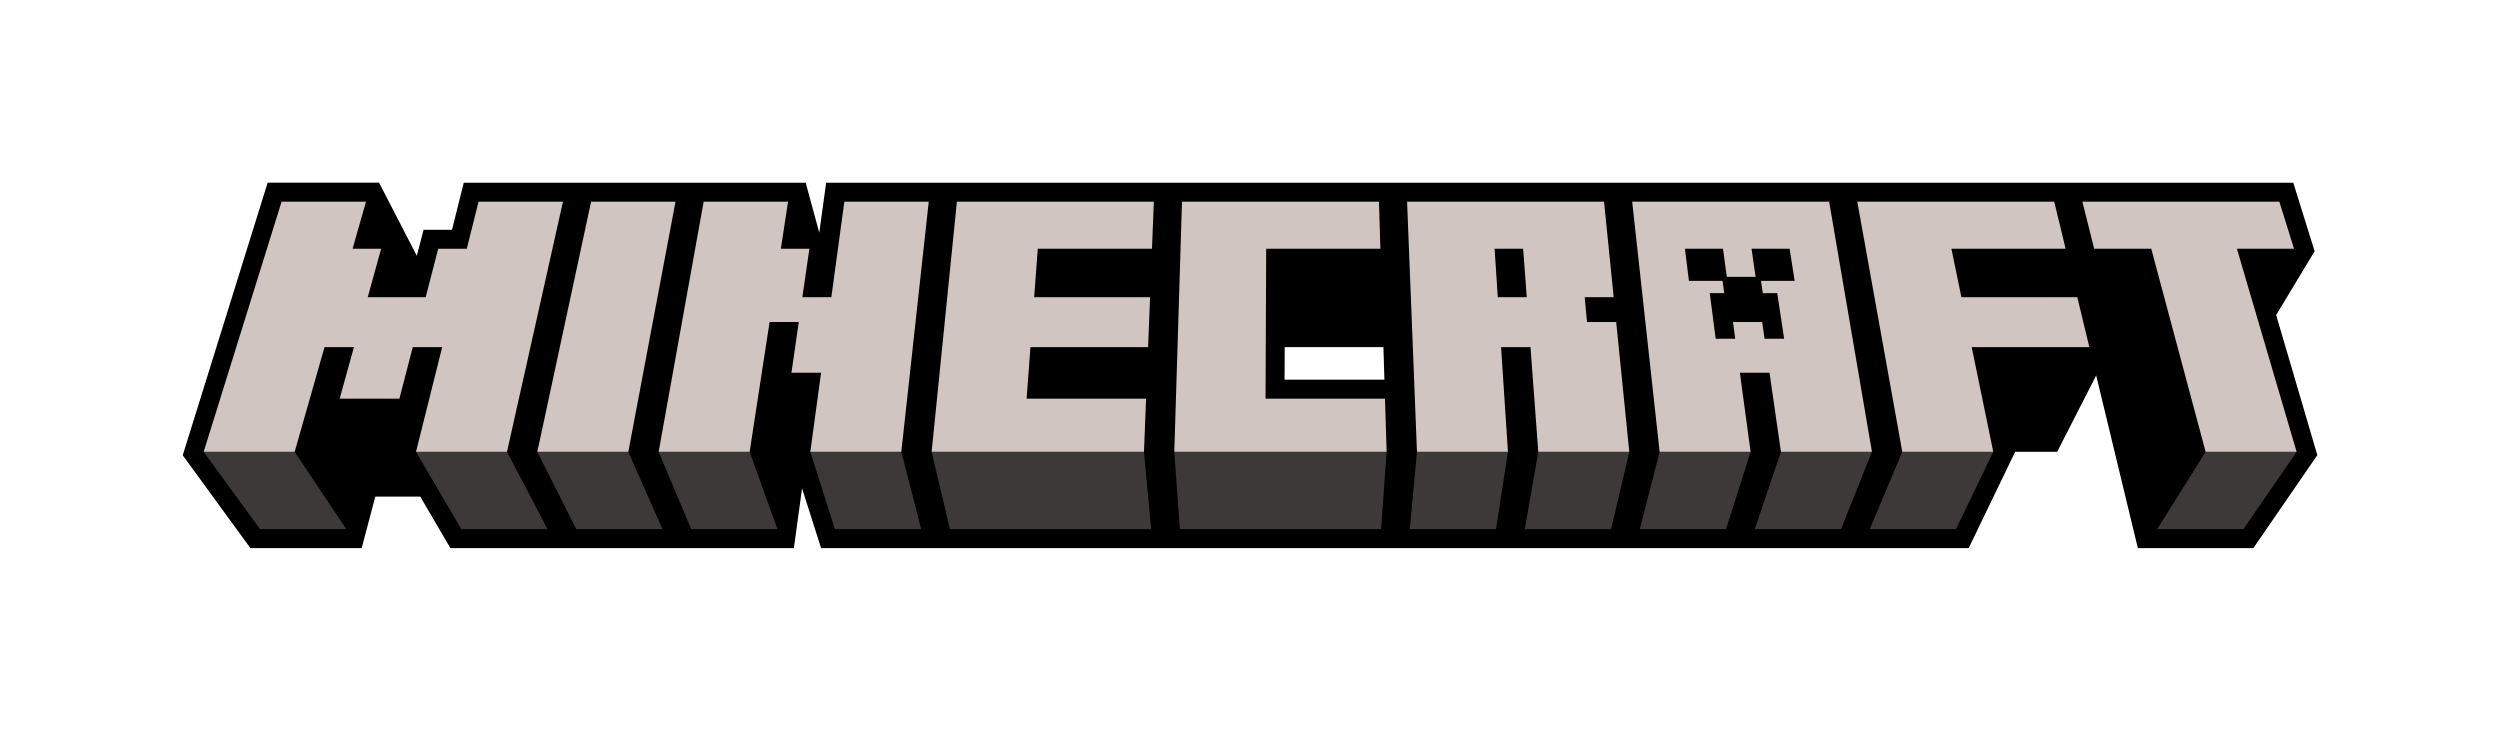
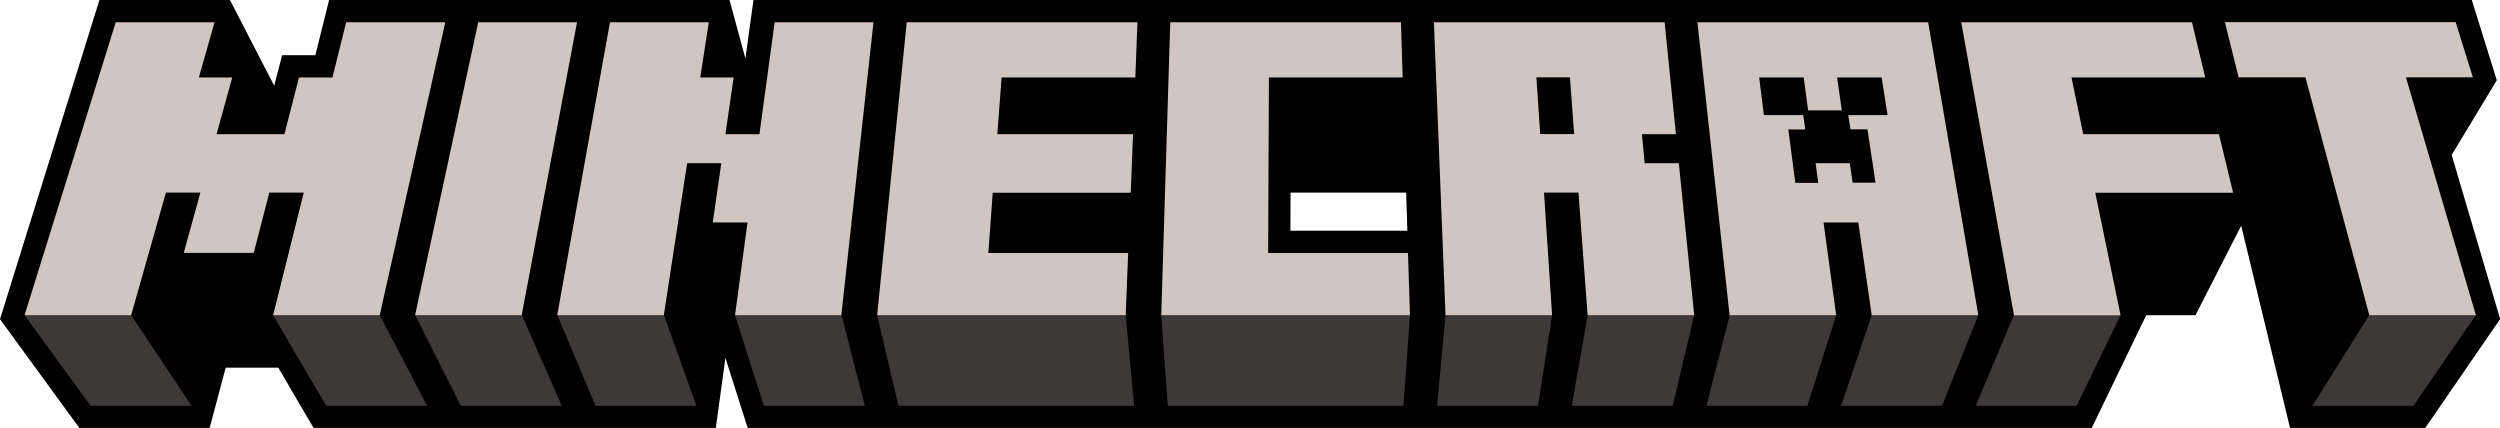
- <svg xmlns="http://www.w3.org/2000/svg" viewBox="0 0 1920 561.26">
-   <path d="m1748.08 241.947 29.553-49.007-16.395-52.625h-1126.756l-5.274 38.404-10.442-38.404h-262.594l-9.043 36.157h-21.831l-5.177 19.996-28.988-56.154h-85.575l-65.22 209.344 51.97 71.284 85.465.001 10.456-39.55h34.518l23.146 39.549h263.807l6.282-45.869 14.602 45.869h881.365l35.681-73.944h32.266l29.97-58.654 32 132.598h88.725l49.119-71.403zm-761.533 49.663.11-24.988h75.807l.767 24.988z" />
-   <g fill="#3d3938">
-     <path d="m199.709 406.391-43.299-59.39h69.889l39.637 59.391z" />
-     <path d="m482.546 347.001h-69.886l29.883 59.391h66.227z" />
-     <path d="m505.842 347.001 25.004 59.391h66.228l-21.346-59.391z" />
-     <path d="m715.501 347.001 14.027 59.391h154.531l-5.49-59.391z" />
-     <path d="m1064.934 347.001-4.268 59.391h-154.531l-4.271-59.391z" />
-     <path d="m1088.229 347.001h69.884l-9.144 59.391h-66.227z" />
-     <path d="m1181.41 347.001-10.365 59.391h66.227l14.024-59.391z" />
-     <path d="m1274.591 347.001-15.243 59.39 66.228.001 18.902-59.391z" />
-     <path d="m1367.773 347.001-20.122 59.391h66.228l23.78-59.391z" />
-     <path d="m1460.954 347.001-24.999 59.391h66.227l28.66-59.391z" />
-     <path d="m1693.909 347.001-37.196 59.391h66.227l40.856-59.391z" />
-     <path d="m622.319 347.001 18.906 59.391h66.228l-15.248-59.391z" />
-     <path d="m319.48 347.001h69.888l31.099 59.391h-66.228z" />
+ <svg xmlns="http://www.w3.org/2000/svg" version="1.1" id="MCCB_Logo_Primary" x="0px" y="0px" viewBox="0 0 1639.4 280.6" style="enable-background:new 0 0 1639.4 280.6;" xml:space="preserve">
+   <style type="text/css">
+ 	.MCCB-0{fill:#3D3938;}
+ 	.MCCB-1{fill:#D0C5C0;}
+ </style>
+   <g>
+     <path d="M1607.7,101.6l29.6-49L1620.9,0H494.1l-5.3,38.4L478.4,0H215.8l-9,36.2H185l-5.2,20L150.8,0H65.2L0,209.3l52,71.3l85.5,0   l10.5-39.5h34.5l23.1,39.5h263.8l6.3-45.9l14.6,45.9h881.4l35.7-73.9h32.3l30-58.7l32,132.6h88.7l49.1-71.4L1607.7,101.6z    M846.2,151.3l0.1-25h75.8l0.8,25H846.2z" />
+     <polygon class="MCCB-0" points="59.4,266.1 16.1,206.7 86,206.7 125.6,266.1  " />
+     <polygon class="MCCB-0" points="342.2,206.7 272.3,206.7 302.2,266.1 368.4,266.1  " />
+     <polygon class="MCCB-0" points="365.5,206.7 390.5,266.1 456.7,266.1 435.4,206.7  " />
+     <polygon class="MCCB-0" points="575.2,206.7 589.2,266.1 743.7,266.1 738.2,206.7  " />
+     <polygon class="MCCB-0" points="924.6,206.7 920.3,266.1 765.8,266.1 761.5,206.7  " />
+     <polygon class="MCCB-0" points="947.9,206.7 1017.8,206.7 1008.6,266.1 942.4,266.1  " />
+     <polygon class="MCCB-0" points="1041.1,206.7 1030.7,266.1 1096.9,266.1 1111,206.7  " />
+     <polygon class="MCCB-0" points="1134.3,206.7 1119,266.1 1185.2,266.1 1204.1,206.7  " />
+     <polygon class="MCCB-0" points="1227.4,206.7 1207.3,266.1 1273.5,266.1 1297.3,206.7  " />
+     <polygon class="MCCB-0" points="1320.6,206.7 1295.6,266.1 1361.8,266.1 1390.5,206.7  " />
+     <polygon class="MCCB-0" points="1553.6,206.7 1516.4,266.1 1582.6,266.1 1623.5,206.7  " />
+     <polygon class="MCCB-0" points="482,206.7 500.9,266.1 567.1,266.1 551.9,206.7  " />
+     <polygon class="MCCB-0" points="179.1,206.7 249,206.7 280.1,266.1 213.9,266.1  " />
+     <g>
+       <g>
+         <path class="MCCB-1" d="M199.2,126.3h-22.6l-10.2,39.5h-45.9l10.9-39.5h-22.6L86,206.7H16.1L75.9,14.6h64.8l-10.3,36.2h21.9     l-10.3,37.2h44.5l9.6-37.2h21.9l9-36.2H292l-43,192.1h-69.9L199.2,126.3z" />
+         <path class="MCCB-1" d="M313.6,14.6h64.8l-36.3,192.1h-69.9L313.6,14.6z" />
+         <path class="MCCB-1" d="M594.6,14.6h151.3l-1.4,36.2h-87.7l-2.8,37.2h89l-1.5,38.4H651l-2.9,39.5h91.7l-1.6,40.8H575.2L594.6,14.6z" />
+         <path class="MCCB-1" d="M767.4,14.6h151.3l1.1,36.2h-87.7l-0.5,115.1h91.7l1.3,40.8H761.5L767.4,14.6z" />
+         <path class="MCCB-1" d="M1035.1,126.3h-22.6l5.3,80.4h-69.9l-7.6-192.1l151.3,0l7.4,73.4h-22.3l1.8,19h22.4l10.1,99.7h-69.9     L1035.1,126.3z M1007.5,50.7l2.5,37.2h22.3l-2.8-37.2H1007.5z" />
+         <path class="MCCB-1" d="M1286.1,14.6h151.3l8.7,36.2h-87.7l7.7,37.2h89l9.3,38.4h-90.4l16.6,80.4h-69.9L1286.1,14.6z" />
+         <path class="MCCB-1" d="M1511.8,50.7H1468l-9-36.2h151.3l11.3,36.2h-43.9l45.9,156h-69.9L1511.8,50.7z" />
+         <path class="MCCB-1" d="M490.2,145.9h-22.8l5.6-38.9h-22.4l-15.3,99.7h-69.9l34.6-192.1h64.8l-5.6,36.2h21.9l-5.4,37.2h22.3l10-73.4     h64.8l-21.1,192.1H482L490.2,145.9z" />
+       </g>
+       <path class="MCCB-1" d="M1264.4,14.6h-151.3l21.1,192.1h69.9l-8.3-60.8h22.8l8.8,60.8h69.9L1264.4,14.6z M1213.5,84.8h11.1l5.3,35    h-15L1213,107h-22.4l1.7,12.9h-15l-4.6-35h11.1l-1.3-9.4h-25.8l-3.1-24.7h29.2l2.9,21.6h22.1l-3.1-21.6h29.2l3.9,24.7h-25.8    L1213.5,84.8z" />
+     </g>
  </g>
-   <path d="m339.582 266.622h-22.59l-10.236 39.54h-45.874l10.93-39.54h-22.59l-22.925 80.378h-69.886l59.858-192.132h64.828l-10.313 36.157h21.927l-10.293 37.235h44.507l9.64-37.235h21.927l9.043-36.157h64.831l-42.996 192.132h-69.888z" fill="#d0c5c0" />
-   <path d="m453.97 154.868h64.828l-36.252 192.132h-69.887z" fill="#d0c5c0" />
-   <path d="m734.891 154.868h151.265l-1.428 36.157h-87.707l-2.778 37.235h89.014l-1.515 38.362h-90.36l-2.95 39.54h91.748l-1.613 40.838h-163.069z" fill="#d0c5c0" />
-   <path d="m907.766 154.868h151.265l1.111 36.157h-87.707l-.504 115.137h91.747l1.254 40.838h-163.068z" fill="#d0c5c0" />
-   <path d="m1175.414 266.622h-22.591l5.29 80.378h-69.885l-7.587-192.133 151.265 0 7.407 73.393h-22.254l1.755 19.037h22.42l10.062 99.703h-69.886zm-27.566-75.597 2.45 37.235h22.255l-2.778-37.235z" fill="#d0c5c0" />
-   <path d="m1426.39 154.868h151.265l8.726 36.157h-87.707l7.678 37.235h89.015l9.258 38.362h-90.36l16.576 80.378h-69.887z" fill="#d0c5c0" />
-   <path d="m1652.161 191.026h-43.853l-9.043-36.157h151.265l11.265 36.157h-43.853l45.856 155.975h-69.887z" fill="#d0c5c0" />
-   <path d="m630.584 286.242h-22.762l5.639-38.944h-22.42l-15.312 99.703h-69.886l34.566-192.132h64.828l-5.553 36.157h21.927l-5.392 37.235h22.253l9.983-73.393h64.828l-21.077 192.132h-69.886z" fill="#d0c5c0" />
-   <path d="m1404.78 154.868h-151.265l21.076 192.132h69.886l-8.265-60.759h22.763l8.798 60.759h69.886zm-50.952 70.247h11.113l5.278 35.033h-15.022l-1.861-12.851h-22.42l1.747 12.851h-15.022l-4.56-35.033h11.113l-1.263-9.389h-25.834l-3.071-24.701h29.236l2.936 21.586h22.116l-3.126-21.586h29.235l3.866 24.701h-25.834z" fill="#d0c5c0" />
</svg>
